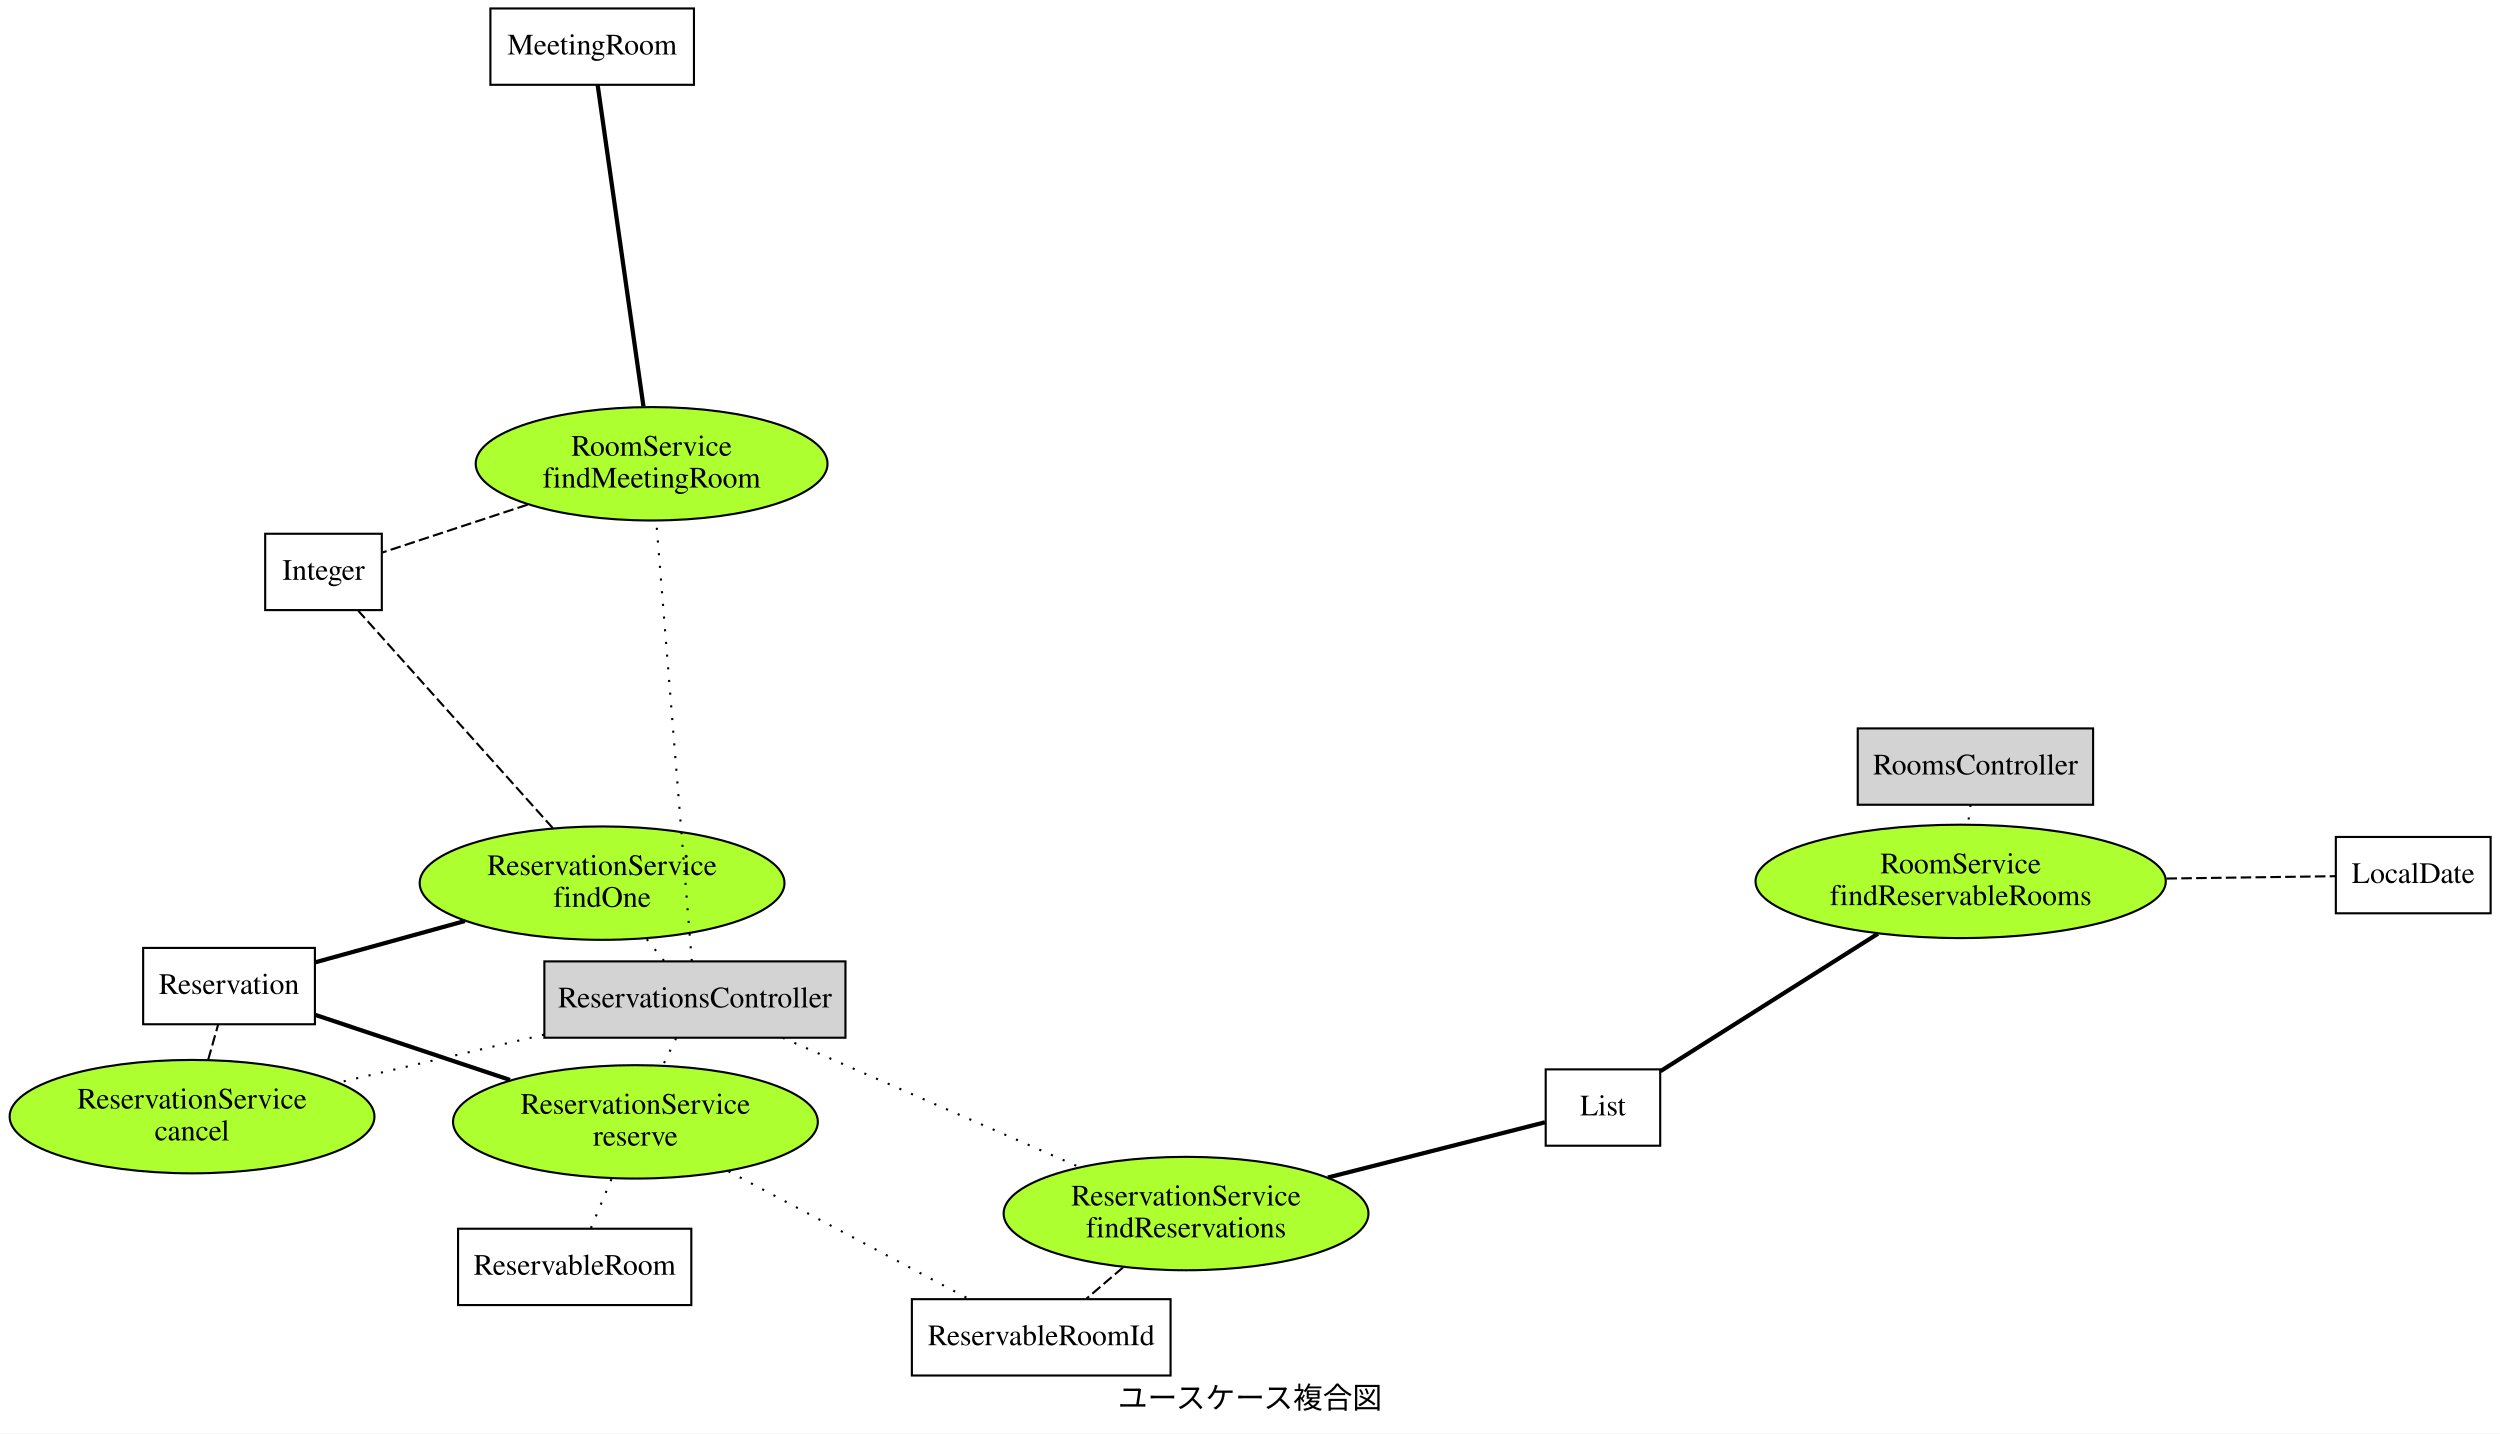
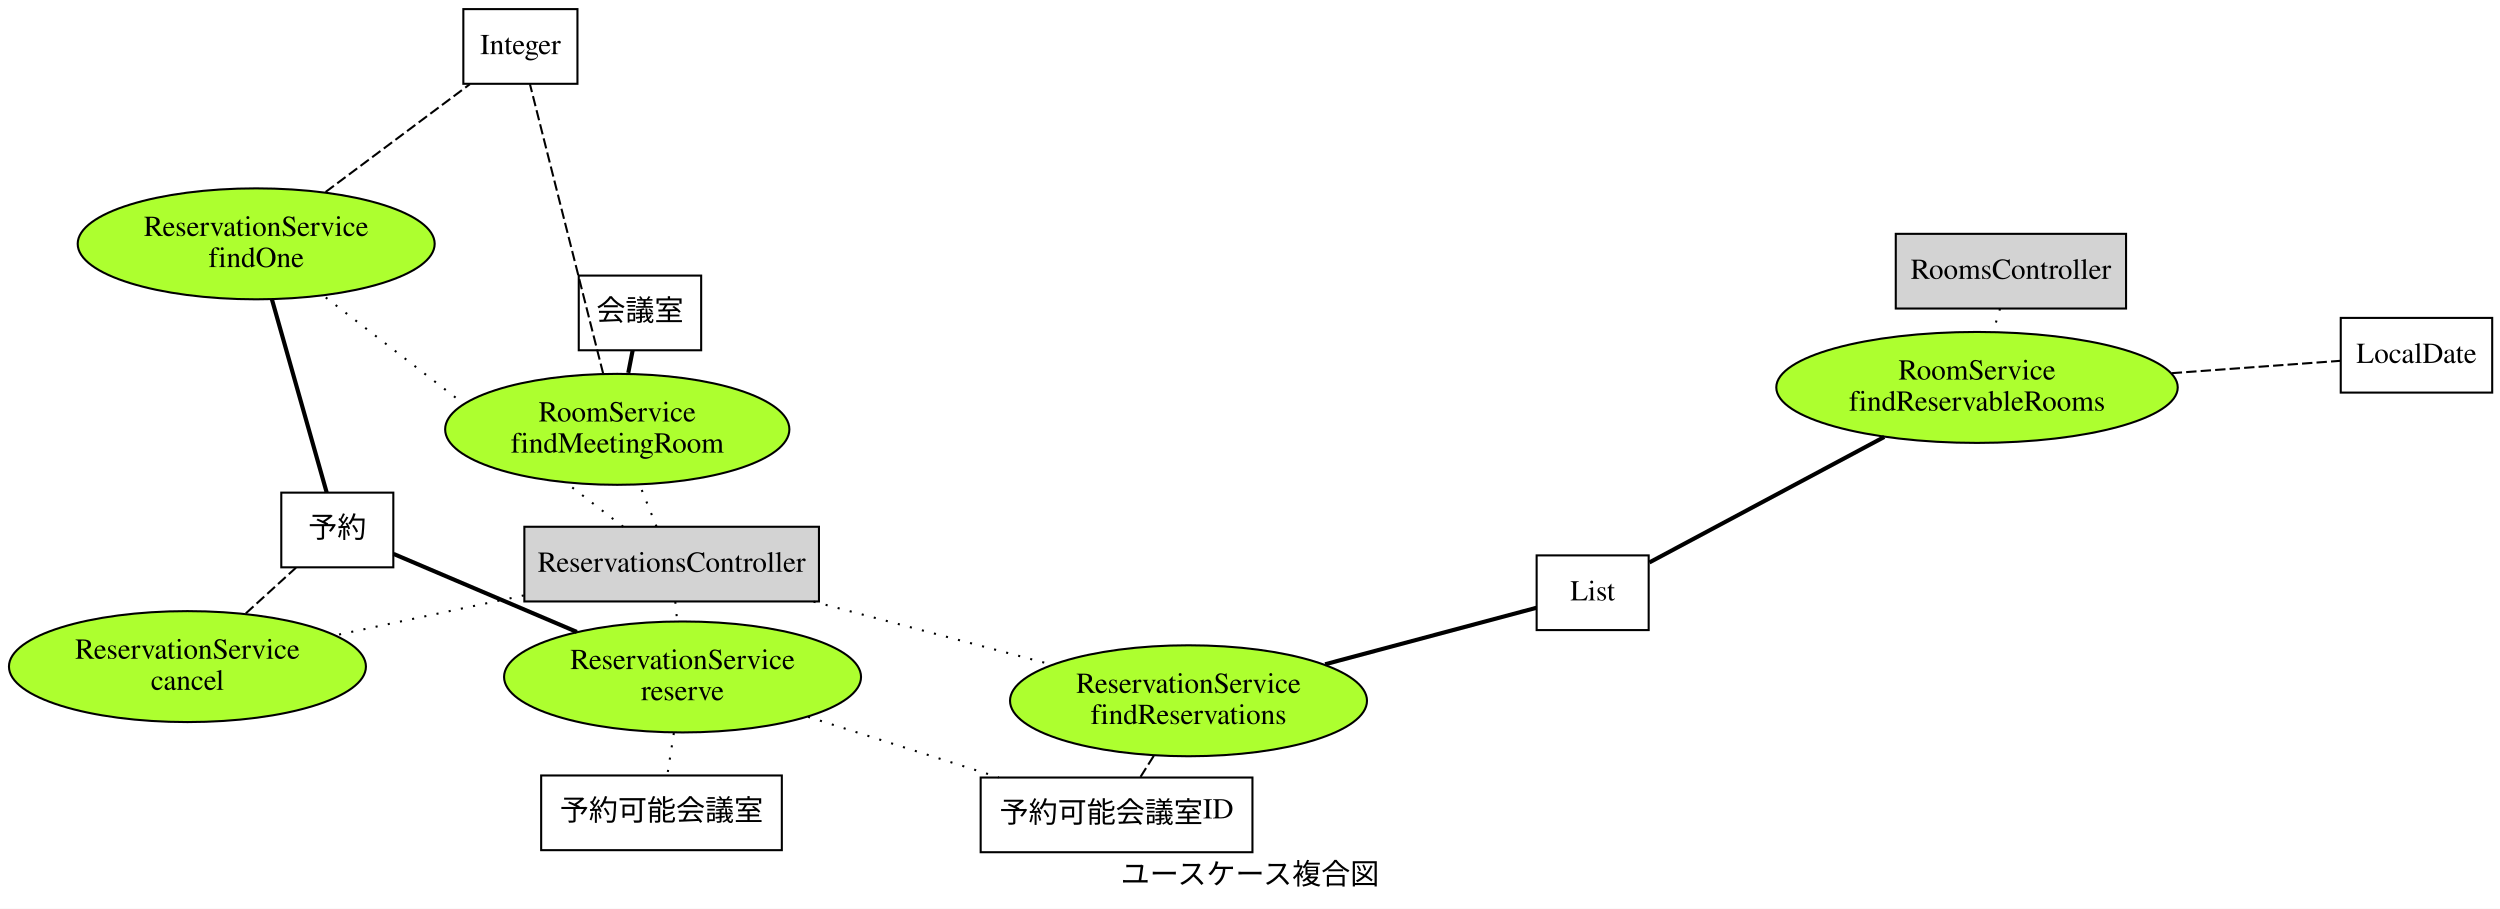
- <svg xmlns="http://www.w3.org/2000/svg" xmlns:xlink="http://www.w3.org/1999/xlink" width="1179px" height="676px" viewBox="0.00 0.00 1179.00 676.00">
-   <g id="graph0" class="graph" transform="scale(1.0 1.0) rotate(0) translate(4 649)">
-     <polygon fill="white" stroke="transparent" points="-4,27 -4,-649 1175,-649 1175,27 -4,27" />
-     <text text-anchor="middle" x="585.5" y="15.2" font-family="Times,serif" font-size="14.00">ユースケース複合図</text>
+ <svg xmlns="http://www.w3.org/2000/svg" xmlns:xlink="http://www.w3.org/1999/xlink" width="1205px" height="438px" viewBox="0.00 0.00 1205.00 438.00">
+   <g id="graph0" class="graph" transform="scale(1.0 1.0) rotate(0) translate(4 411)">
+     <polygon fill="white" stroke="transparent" points="-4,27 -4,-411 1201,-411 1201,27 -4,27" />
+     <text text-anchor="middle" x="598.5" y="15.2" font-family="Times,serif" font-size="14.00">ユースケース複合図</text>
    <g id="node1" class="node">
      <g id="a_node1">
        <a xlink:href="https://github.com/system-sekkei/library/tree/master/src/main/java/mrs/application/service/reservation/ReservationService.java" xlink:title="ReservationService.cancel(Reservation)">
-           <ellipse fill="greenyellow" stroke="black" cx="86.57" cy="-122.4" rx="86.03" ry="26.74" />
-           <text text-anchor="middle" x="86.57" y="-126.2" font-family="Times,serif" font-size="14.00">ReservationService</text>
-           <text text-anchor="middle" x="86.57" y="-111.2" font-family="Times,serif" font-size="14.00">cancel</text>
+           <ellipse fill="greenyellow" stroke="black" cx="86.35" cy="-89.7" rx="86.03" ry="26.74" />
+           <text text-anchor="middle" x="86.35" y="-93.5" font-family="Times,serif" font-size="14.00">ReservationService</text>
+           <text text-anchor="middle" x="86.35" y="-78.5" font-family="Times,serif" font-size="14.00">cancel</text>
        </a>
      </g>
    </g>
    <g id="node2" class="node">
      <g id="a_node2">
        <a xlink:title="Reservation">
-           <polygon fill="none" stroke="black" points="144.51,-201.96 63.51,-201.96 63.51,-165.96 144.51,-165.96 144.51,-201.96" />
-           <text text-anchor="middle" x="104.01" y="-180.26" font-family="Times,serif" font-size="14.00">Reservation</text>
+           <polygon fill="none" stroke="black" points="185.58,-173.55 131.58,-173.55 131.58,-137.55 185.58,-137.55 185.58,-173.55" />
+           <text text-anchor="middle" x="158.58" y="-151.85" font-family="Times,serif" font-size="14.00">予約</text>
        </a>
      </g>
    </g>
    <g id="edge1" class="edge">
-       <path fill="none" stroke="black" stroke-dasharray="5,2" d="M94.17,-149.22C95.75,-154.8 97.38,-160.54 98.85,-165.72" />
+       <path fill="none" stroke="black" stroke-dasharray="5,2" d="M114.49,-115.35C122.57,-122.71 131.21,-130.59 138.68,-137.4" />
    </g>
    <g id="node4" class="node">
      <g id="a_node4">
        <a xlink:href="https://github.com/system-sekkei/library/tree/master/src/main/java/mrs/application/service/reservation/ReservationService.java" xlink:title="ReservationService.findOne(Integer)">
-           <ellipse fill="greenyellow" stroke="black" cx="279.94" cy="-232.51" rx="86.03" ry="26.74" />
-           <text text-anchor="middle" x="279.94" y="-236.31" font-family="Times,serif" font-size="14.00">ReservationService</text>
-           <text text-anchor="middle" x="279.94" y="-221.31" font-family="Times,serif" font-size="14.00">findOne</text>
+           <ellipse fill="greenyellow" stroke="black" cx="119.48" cy="-293.47" rx="86.03" ry="26.74" />
+           <text text-anchor="middle" x="119.48" y="-297.27" font-family="Times,serif" font-size="14.00">ReservationService</text>
+           <text text-anchor="middle" x="119.48" y="-282.27" font-family="Times,serif" font-size="14.00">findOne</text>
        </a>
      </g>
    </g>
    <g id="edge3" class="edge">
-       <path fill="none" stroke="black" stroke-width="2" d="M144.82,-195.22C165.73,-200.99 191.68,-208.16 215.24,-214.66" />
+       <path fill="none" stroke="black" stroke-width="2" d="M153.47,-173.58C146.74,-197.31 134.86,-239.22 127.07,-266.67" />
    </g>
    <g id="node9" class="node">
      <g id="a_node9">
        <a xlink:href="https://github.com/system-sekkei/library/tree/master/src/main/java/mrs/application/service/reservation/ReservationService.java" xlink:title="ReservationService.reserve(Reservation)">
-           <ellipse fill="greenyellow" stroke="black" cx="295.67" cy="-119.93" rx="86.03" ry="26.74" />
-           <text text-anchor="middle" x="295.67" y="-123.73" font-family="Times,serif" font-size="14.00">ReservationService</text>
-           <text text-anchor="middle" x="295.67" y="-108.73" font-family="Times,serif" font-size="14.00">reserve</text>
+           <ellipse fill="greenyellow" stroke="black" cx="324.99" cy="-84.71" rx="86.03" ry="26.74" />
+           <text text-anchor="middle" x="324.99" y="-88.51" font-family="Times,serif" font-size="14.00">ReservationService</text>
+           <text text-anchor="middle" x="324.99" y="-73.51" font-family="Times,serif" font-size="14.00">reserve</text>
        </a>
      </g>
    </g>
    <g id="edge9" class="edge">
-       <path fill="none" stroke="black" stroke-width="2" d="M144.66,-170.38C171.36,-161.46 206.73,-149.64 236.53,-139.69" />
+       <path fill="none" stroke="black" stroke-width="2" d="M185.69,-144.01C209.54,-133.86 244.91,-118.8 274.04,-106.4" />
    </g>
    <g id="node3" class="node">
      <g id="a_node3">
        <a xlink:title="ReservationsController">
-           <polygon fill="lightgray" stroke="black" points="394.72,-195.61 252.72,-195.61 252.72,-159.61 394.72,-159.61 394.72,-195.61" />
-           <text text-anchor="middle" x="323.72" y="-173.91" font-family="Times,serif" font-size="14.00">ReservationsController</text>
+           <polygon fill="lightgray" stroke="black" points="390.74,-157.1 248.74,-157.1 248.74,-121.1 390.74,-121.1 390.74,-157.1" />
+           <text text-anchor="middle" x="319.74" y="-135.4" font-family="Times,serif" font-size="14.00">ReservationsController</text>
        </a>
      </g>
    </g>
    <g id="edge2" class="edge">
-       <path fill="none" stroke="black" stroke-dasharray="1,5" d="M252.57,-161.04C222.01,-153.93 186.41,-145.64 156.04,-138.57" />
+       <path fill="none" stroke="black" stroke-dasharray="1,5" d="M248.45,-124.01C219.76,-117.94 186.74,-110.95 158.01,-104.87" />
    </g>
    <g id="edge5" class="edge">
-       <path fill="none" stroke="black" stroke-dasharray="1,5" d="M309.14,-195.89C306.45,-199.26 303.6,-202.84 300.77,-206.38" />
+       <path fill="none" stroke="black" stroke-dasharray="1,5" d="M296.38,-157.11C260.68,-184.63 192.44,-237.23 151.95,-268.44" />
    </g>
    <g id="node6" class="node">
      <g id="a_node6">
        <a xlink:href="https://github.com/system-sekkei/library/tree/master/src/main/java/mrs/application/service/reservation/ReservationService.java" xlink:title="ReservationService.findReservations(ReservableRoomId)">
-           <ellipse fill="greenyellow" stroke="black" cx="555.34" cy="-76.69" rx="86.03" ry="26.74" />
-           <text text-anchor="middle" x="555.34" y="-80.49" font-family="Times,serif" font-size="14.00">ReservationService</text>
-           <text text-anchor="middle" x="555.34" y="-65.49" font-family="Times,serif" font-size="14.00">findReservations</text>
+           <ellipse fill="greenyellow" stroke="black" cx="568.86" cy="-73.23" rx="86.03" ry="26.74" />
+           <text text-anchor="middle" x="568.86" y="-77.03" font-family="Times,serif" font-size="14.00">ReservationService</text>
+           <text text-anchor="middle" x="568.86" y="-62.03" font-family="Times,serif" font-size="14.00">findReservations</text>
        </a>
      </g>
    </g>
    <g id="edge8" class="edge">
-       <path fill="none" stroke="black" stroke-dasharray="1,5" d="M365.13,-159.57C404.29,-142.5 463.15,-116.86 505.01,-98.62" />
+       <path fill="none" stroke="black" stroke-dasharray="1,5" d="M388.14,-121.02C423.86,-111.57 467.38,-100.06 502.76,-90.71" />
    </g>
    <g id="edge12" class="edge">
-       <path fill="none" stroke="black" stroke-dasharray="1,5" d="M314.84,-159.36C312.92,-155.4 310.84,-151.13 308.79,-146.91" />
+       <path fill="none" stroke="black" stroke-dasharray="1,5" d="M321.49,-120.99C321.77,-118.02 322.08,-114.89 322.38,-111.77" />
    </g>
    <g id="node11" class="node">
      <g id="a_node11">
        <a xlink:href="https://github.com/system-sekkei/library/tree/master/src/main/java/mrs/application/service/room/RoomService.java" xlink:title="RoomService.findMeetingRoom(Integer)">
-           <ellipse fill="greenyellow" stroke="black" cx="303.3" cy="-430.28" rx="82.96" ry="26.74" />
-           <text text-anchor="middle" x="303.3" y="-434.08" font-family="Times,serif" font-size="14.00">RoomService</text>
-           <text text-anchor="middle" x="303.3" y="-419.08" font-family="Times,serif" font-size="14.00">findMeetingRoom</text>
+           <ellipse fill="greenyellow" stroke="black" cx="293.52" cy="-204.06" rx="82.96" ry="26.74" />
+           <text text-anchor="middle" x="293.52" y="-207.86" font-family="Times,serif" font-size="14.00">RoomService</text>
+           <text text-anchor="middle" x="293.52" y="-192.86" font-family="Times,serif" font-size="14.00">findMeetingRoom</text>
        </a>
      </g>
    </g>
    <g id="edge15" class="edge">
-       <path fill="none" stroke="black" stroke-dasharray="1,5" d="M322.25,-195.78C318.7,-239.68 309.65,-351.71 305.47,-403.4" />
+       <path fill="none" stroke="black" stroke-dasharray="1,5" d="M312.44,-157.2C309.95,-163.35 307.12,-170.37 304.41,-177.07" />
    </g>
    <g id="node5" class="node">
      <g id="a_node5">
        <a xlink:title="Integer">
-           <polygon fill="none" stroke="black" points="176.06,-397.28 121.06,-397.28 121.06,-361.28 176.06,-361.28 176.06,-397.28" />
-           <text text-anchor="middle" x="148.56" y="-375.58" font-family="Times,serif" font-size="14.00">Integer</text>
+           <polygon fill="none" stroke="black" points="274.33,-406.61 219.33,-406.61 219.33,-370.61 274.33,-370.61 274.33,-406.61" />
+           <text text-anchor="middle" x="246.83" y="-384.91" font-family="Times,serif" font-size="14.00">Integer</text>
        </a>
      </g>
    </g>
    <g id="edge4" class="edge">
-       <path fill="none" stroke="black" stroke-dasharray="5,2" d="M256.75,-258.41C230.38,-287.87 188,-335.23 164.88,-361.05" />
+       <path fill="none" stroke="black" stroke-dasharray="5,2" d="M152.94,-318.47C174.75,-334.76 202.73,-355.66 222.45,-370.4" />
    </g>
    <g id="node8" class="node">
      <g id="a_node8">
        <a xlink:title="ReservableRoomId">
-           <polygon fill="none" stroke="black" points="548.04,-36.31 426.04,-36.31 426.04,-0.31 548.04,-0.31 548.04,-36.31" />
-           <text text-anchor="middle" x="487.04" y="-14.61" font-family="Times,serif" font-size="14.00">ReservableRoomId</text>
+           <polygon fill="none" stroke="black" points="599.68,-36.23 468.68,-36.23 468.68,-0.23 599.68,-0.23 599.68,-36.23" />
+           <text text-anchor="middle" x="534.18" y="-14.53" font-family="Times,serif" font-size="14.00">予約可能会議室ID</text>
        </a>
      </g>
    </g>
    <g id="edge7" class="edge">
-       <path fill="none" stroke="black" stroke-dasharray="5,2" d="M525.58,-51.25C519.83,-46.34 513.91,-41.28 508.48,-36.64" />
+       <path fill="none" stroke="black" stroke-dasharray="5,2" d="M552.13,-46.7C549.91,-43.18 547.68,-39.65 545.58,-36.32" />
    </g>
    <g id="node7" class="node">
      <g id="a_node7">
        <a xlink:title="List">
-           <polygon fill="none" stroke="black" points="778.95,-144.68 724.95,-144.68 724.95,-108.68 778.95,-108.68 778.95,-144.68" />
-           <text text-anchor="middle" x="751.95" y="-122.98" font-family="Times,serif" font-size="14.00">List</text>
+           <polygon fill="none" stroke="black" points="790.66,-143.3 736.66,-143.3 736.66,-107.3 790.66,-107.3 790.66,-143.3" />
+           <text text-anchor="middle" x="763.66" y="-121.6" font-family="Times,serif" font-size="14.00">List</text>
        </a>
      </g>
    </g>
    <g id="edge6" class="edge">
-       <path fill="none" stroke="black" stroke-width="2" d="M724.61,-119.73C698.23,-113.02 657.26,-102.6 622.23,-93.7" />
+       <path fill="none" stroke="black" stroke-width="2" d="M736.57,-118.06C710.33,-111.04 669.51,-100.13 634.71,-90.83" />
    </g>
    <g id="node13" class="node">
      <g id="a_node13">
        <a xlink:href="https://github.com/system-sekkei/library/tree/master/src/main/java/mrs/application/service/room/RoomService.java" xlink:title="RoomService.findReservableRooms(LocalDate)">
-           <ellipse fill="greenyellow" stroke="black" cx="920.65" cy="-233.34" rx="96.75" ry="26.74" />
-           <text text-anchor="middle" x="920.65" y="-237.14" font-family="Times,serif" font-size="14.00">RoomService</text>
-           <text text-anchor="middle" x="920.65" y="-222.14" font-family="Times,serif" font-size="14.00">findReservableRooms</text>
+           <ellipse fill="greenyellow" stroke="black" cx="948.92" cy="-224.26" rx="96.75" ry="26.74" />
+           <text text-anchor="middle" x="948.92" y="-228.06" font-family="Times,serif" font-size="14.00">RoomService</text>
+           <text text-anchor="middle" x="948.92" y="-213.06" font-family="Times,serif" font-size="14.00">findReservableRooms</text>
        </a>
      </g>
    </g>
    <g id="edge16" class="edge">
-       <path fill="none" stroke="black" stroke-width="2" d="M779.05,-143.82C806.81,-161.37 850.22,-188.82 881.67,-208.7" />
+       <path fill="none" stroke="black" stroke-width="2" d="M790.99,-139.9C820.79,-155.82 868.91,-181.53 904.22,-200.39" />
    </g>
    <g id="edge11" class="edge">
-       <path fill="none" stroke="black" stroke-dasharray="1,5" d="M339.57,-96.62C374,-78.34 421.23,-53.26 452.87,-36.46" />
+       <path fill="none" stroke="black" stroke-dasharray="1,5" d="M385.49,-65.48C414.45,-56.28 448.93,-45.32 477.39,-36.28" />
    </g>
    <g id="node10" class="node">
      <g id="a_node10">
        <a xlink:title="ReservableRoom">
-           <polygon fill="none" stroke="black" points="322.02,-69.53 212.02,-69.53 212.02,-33.53 322.02,-33.53 322.02,-69.53" />
-           <text text-anchor="middle" x="267.02" y="-47.83" font-family="Times,serif" font-size="14.00">ReservableRoom</text>
+           <polygon fill="none" stroke="black" points="372.84,-37.22 256.84,-37.22 256.84,-1.22 372.84,-1.22 372.84,-37.22" />
+           <text text-anchor="middle" x="314.84" y="-15.52" font-family="Times,serif" font-size="14.00">予約可能会議室</text>
        </a>
      </g>
    </g>
    <g id="edge10" class="edge">
-       <path fill="none" stroke="black" stroke-dasharray="1,5" d="M284.34,-92.9C281.09,-85.13 277.62,-76.85 274.65,-69.75" />
+       <path fill="none" stroke="black" stroke-dasharray="1,5" d="M320.8,-57.69C319.75,-50.93 318.65,-43.83 317.68,-37.59" />
    </g>
    <g id="edge14" class="edge">
-       <path fill="none" stroke="black" stroke-dasharray="5,2" d="M244.8,-411C221.35,-403.27 195.44,-394.73 176.42,-388.46" />
+       <path fill="none" stroke="black" stroke-dasharray="5,2" d="M286.73,-230.89C277.1,-268.98 259.71,-337.72 251.44,-370.4" />
    </g>
    <g id="node12" class="node">
      <g id="a_node12">
        <a xlink:title="MeetingRoom">
-           <polygon fill="none" stroke="black" points="323.27,-645.01 227.27,-645.01 227.27,-609.01 323.27,-609.01 323.27,-645.01" />
-           <text text-anchor="middle" x="275.27" y="-623.31" font-family="Times,serif" font-size="14.00">MeetingRoom</text>
+           <polygon fill="none" stroke="black" points="333.96,-278.17 274.96,-278.17 274.96,-242.17 333.96,-242.17 333.96,-278.17" />
+           <text text-anchor="middle" x="304.46" y="-256.47" font-family="Times,serif" font-size="14.00">会議室</text>
        </a>
      </g>
    </g>
    <g id="edge13" class="edge">
-       <path fill="none" stroke="black" stroke-width="2" d="M277.86,-608.85C282.81,-574.13 293.63,-498.16 299.44,-457.4" />
+       <path fill="none" stroke="black" stroke-width="2" d="M300.94,-242.11C300.26,-238.65 299.54,-234.95 298.83,-231.28" />
    </g>
    <g id="node14" class="node">
      <g id="a_node14">
        <a xlink:title="LocalDate">
-           <polygon fill="none" stroke="black" points="1170.58,-254.29 1097.58,-254.29 1097.58,-218.29 1170.58,-218.29 1170.58,-254.29" />
-           <text text-anchor="middle" x="1134.08" y="-232.59" font-family="Times,serif" font-size="14.00">LocalDate</text>
+           <polygon fill="none" stroke="black" points="1197.24,-257.77 1124.24,-257.77 1124.24,-221.77 1197.24,-221.77 1197.24,-257.77" />
+           <text text-anchor="middle" x="1160.74" y="-236.07" font-family="Times,serif" font-size="14.00">LocalDate</text>
        </a>
      </g>
    </g>
    <g id="edge17" class="edge">
-       <path fill="none" stroke="black" stroke-dasharray="5,2" d="M1017.69,-234.68C1046.09,-235.08 1075.43,-235.48 1097.54,-235.79" />
+       <path fill="none" stroke="black" stroke-dasharray="5,2" d="M1042.75,-231.13C1071.52,-233.24 1101.5,-235.43 1124.04,-237.08" />
    </g>
    <g id="node15" class="node">
      <g id="a_node15">
        <a xlink:title="RoomsController">
-           <polygon fill="lightgray" stroke="black" points="983.11,-305.48 872.11,-305.48 872.11,-269.48 983.11,-269.48 983.11,-305.48" />
-           <text text-anchor="middle" x="927.61" y="-283.78" font-family="Times,serif" font-size="14.00">RoomsController</text>
+           <polygon fill="lightgray" stroke="black" points="1020.76,-298.29 909.76,-298.29 909.76,-262.29 1020.76,-262.29 1020.76,-298.29" />
+           <text text-anchor="middle" x="965.26" y="-276.59" font-family="Times,serif" font-size="14.00">RoomsController</text>
        </a>
      </g>
    </g>
    <g id="edge18" class="edge">
-       <path fill="none" stroke="black" stroke-dasharray="1,5" d="M925.29,-269.45C924.91,-266.5 924.51,-263.38 924.11,-260.27" />
+       <path fill="none" stroke="black" stroke-dasharray="1,5" d="M960,-262.26C958.99,-258.8 957.91,-255.11 956.84,-251.45" />
    </g>
  </g>
</svg>
